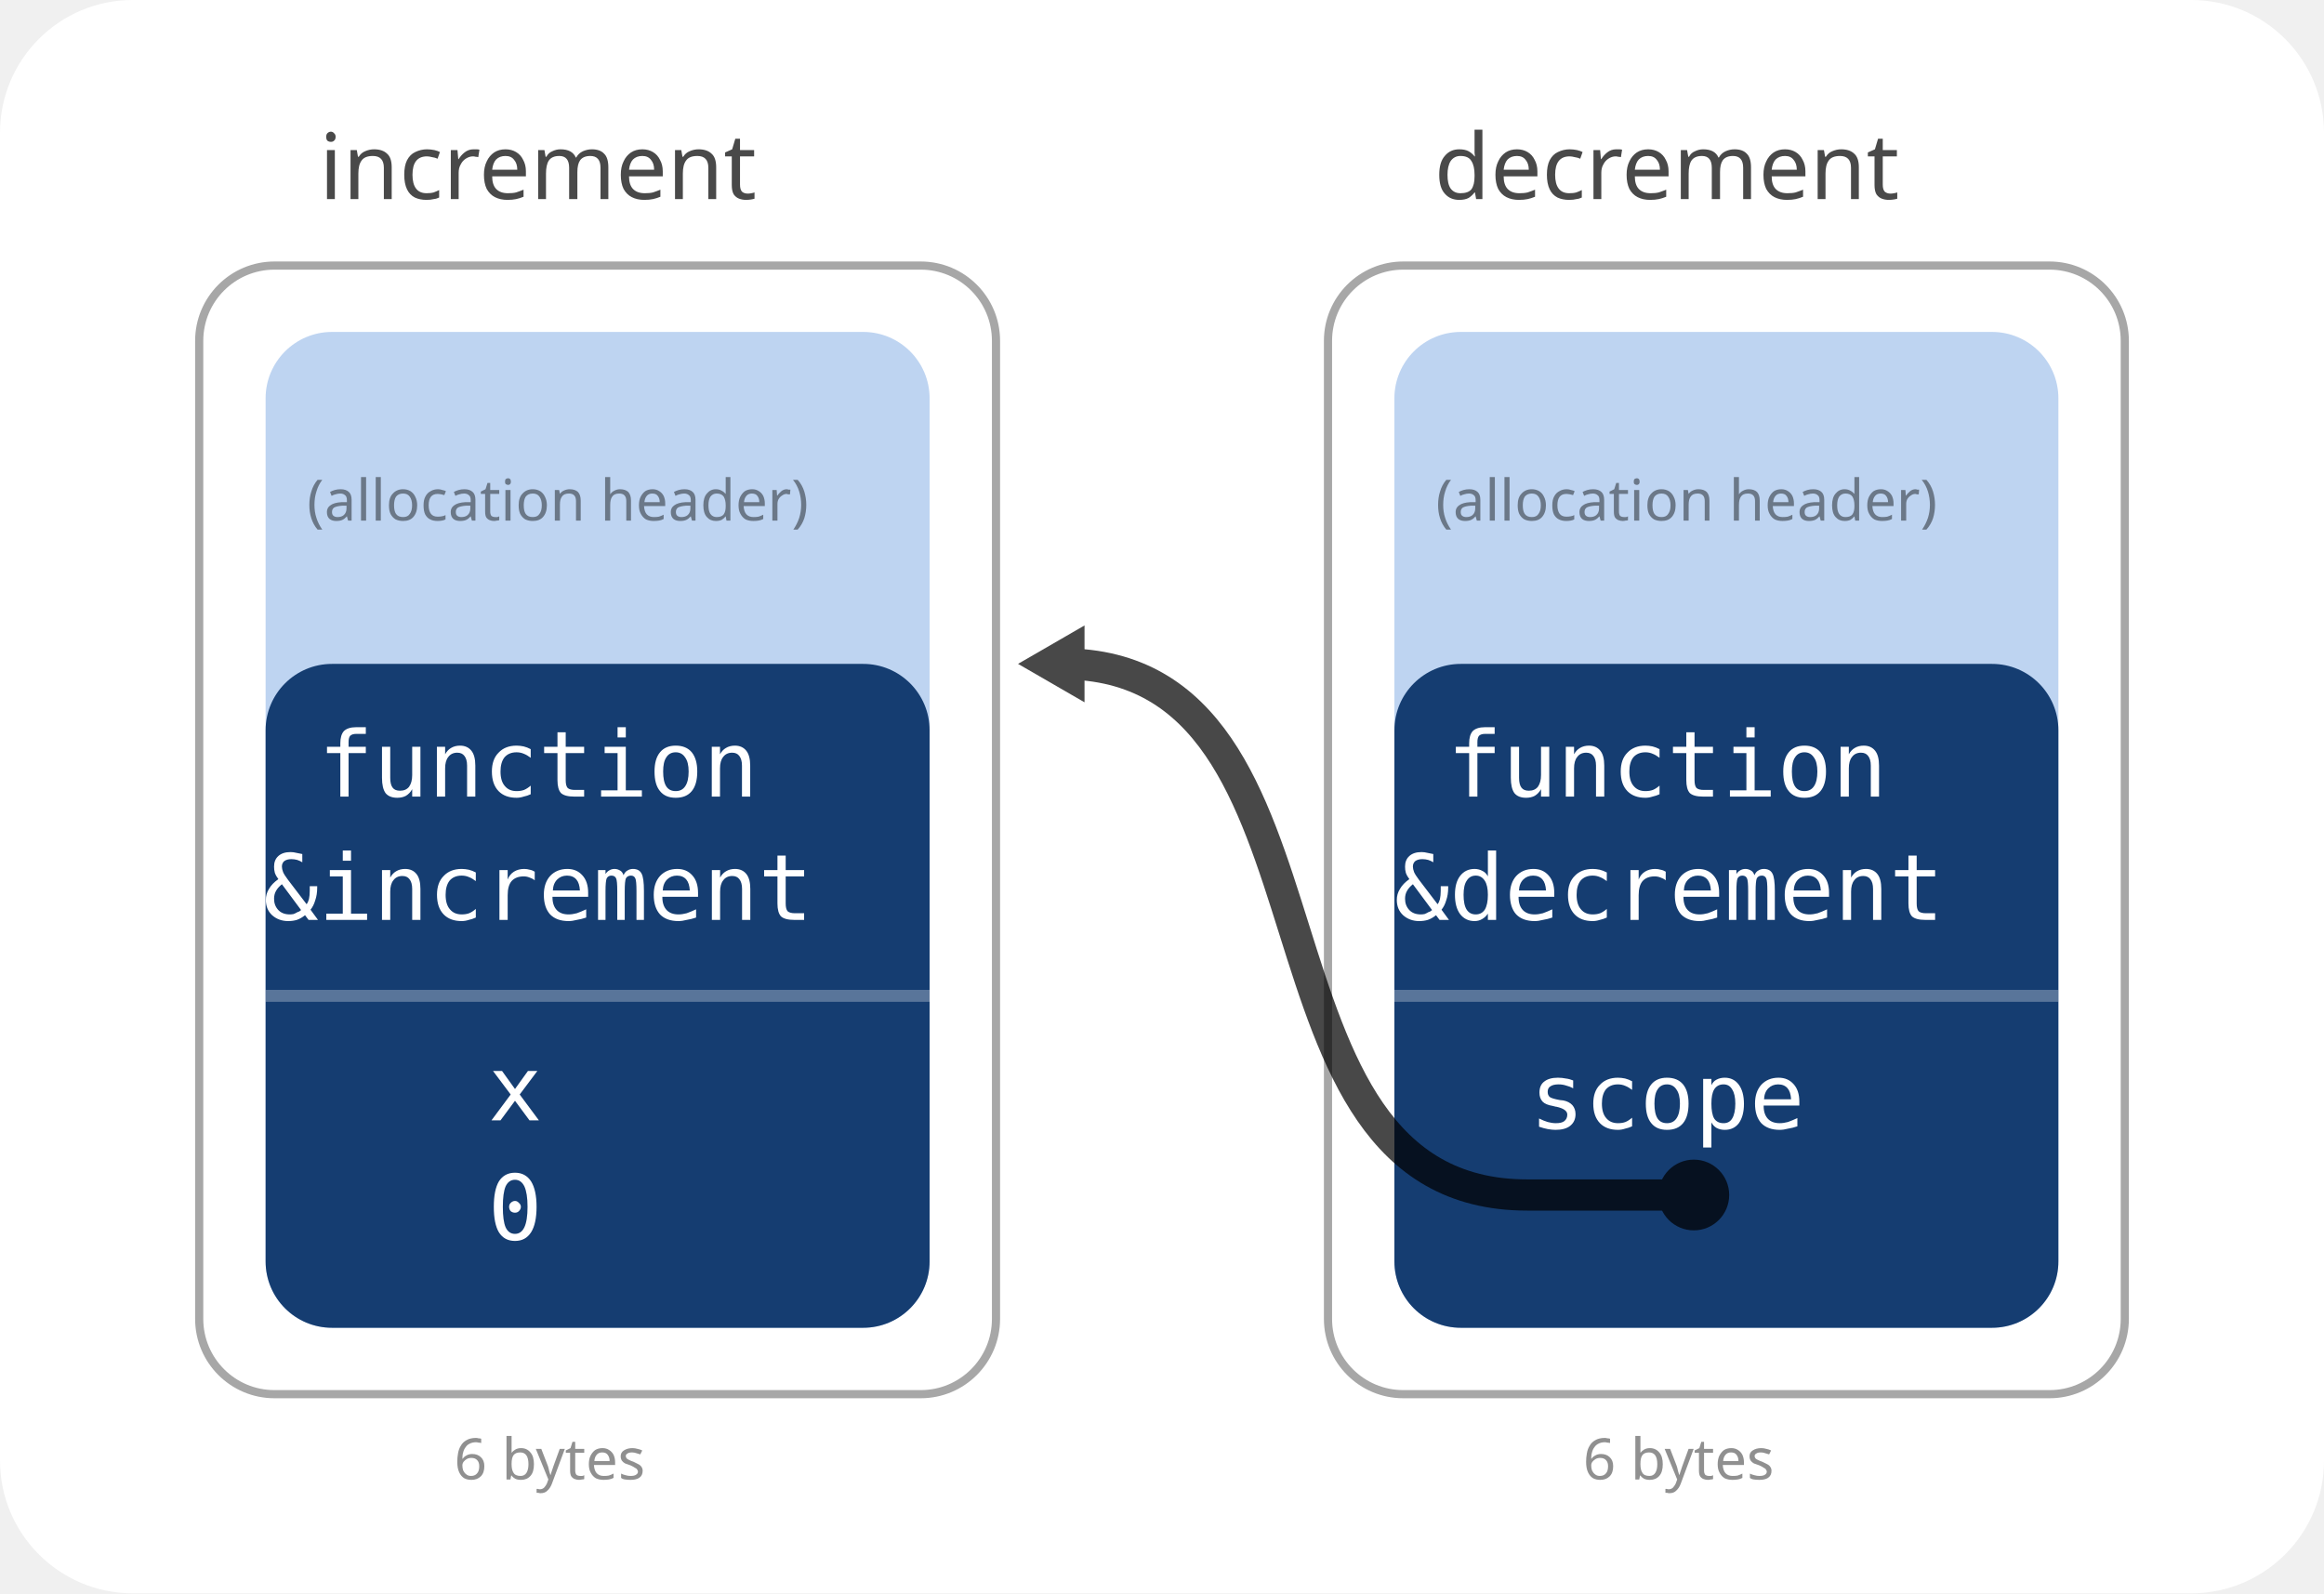
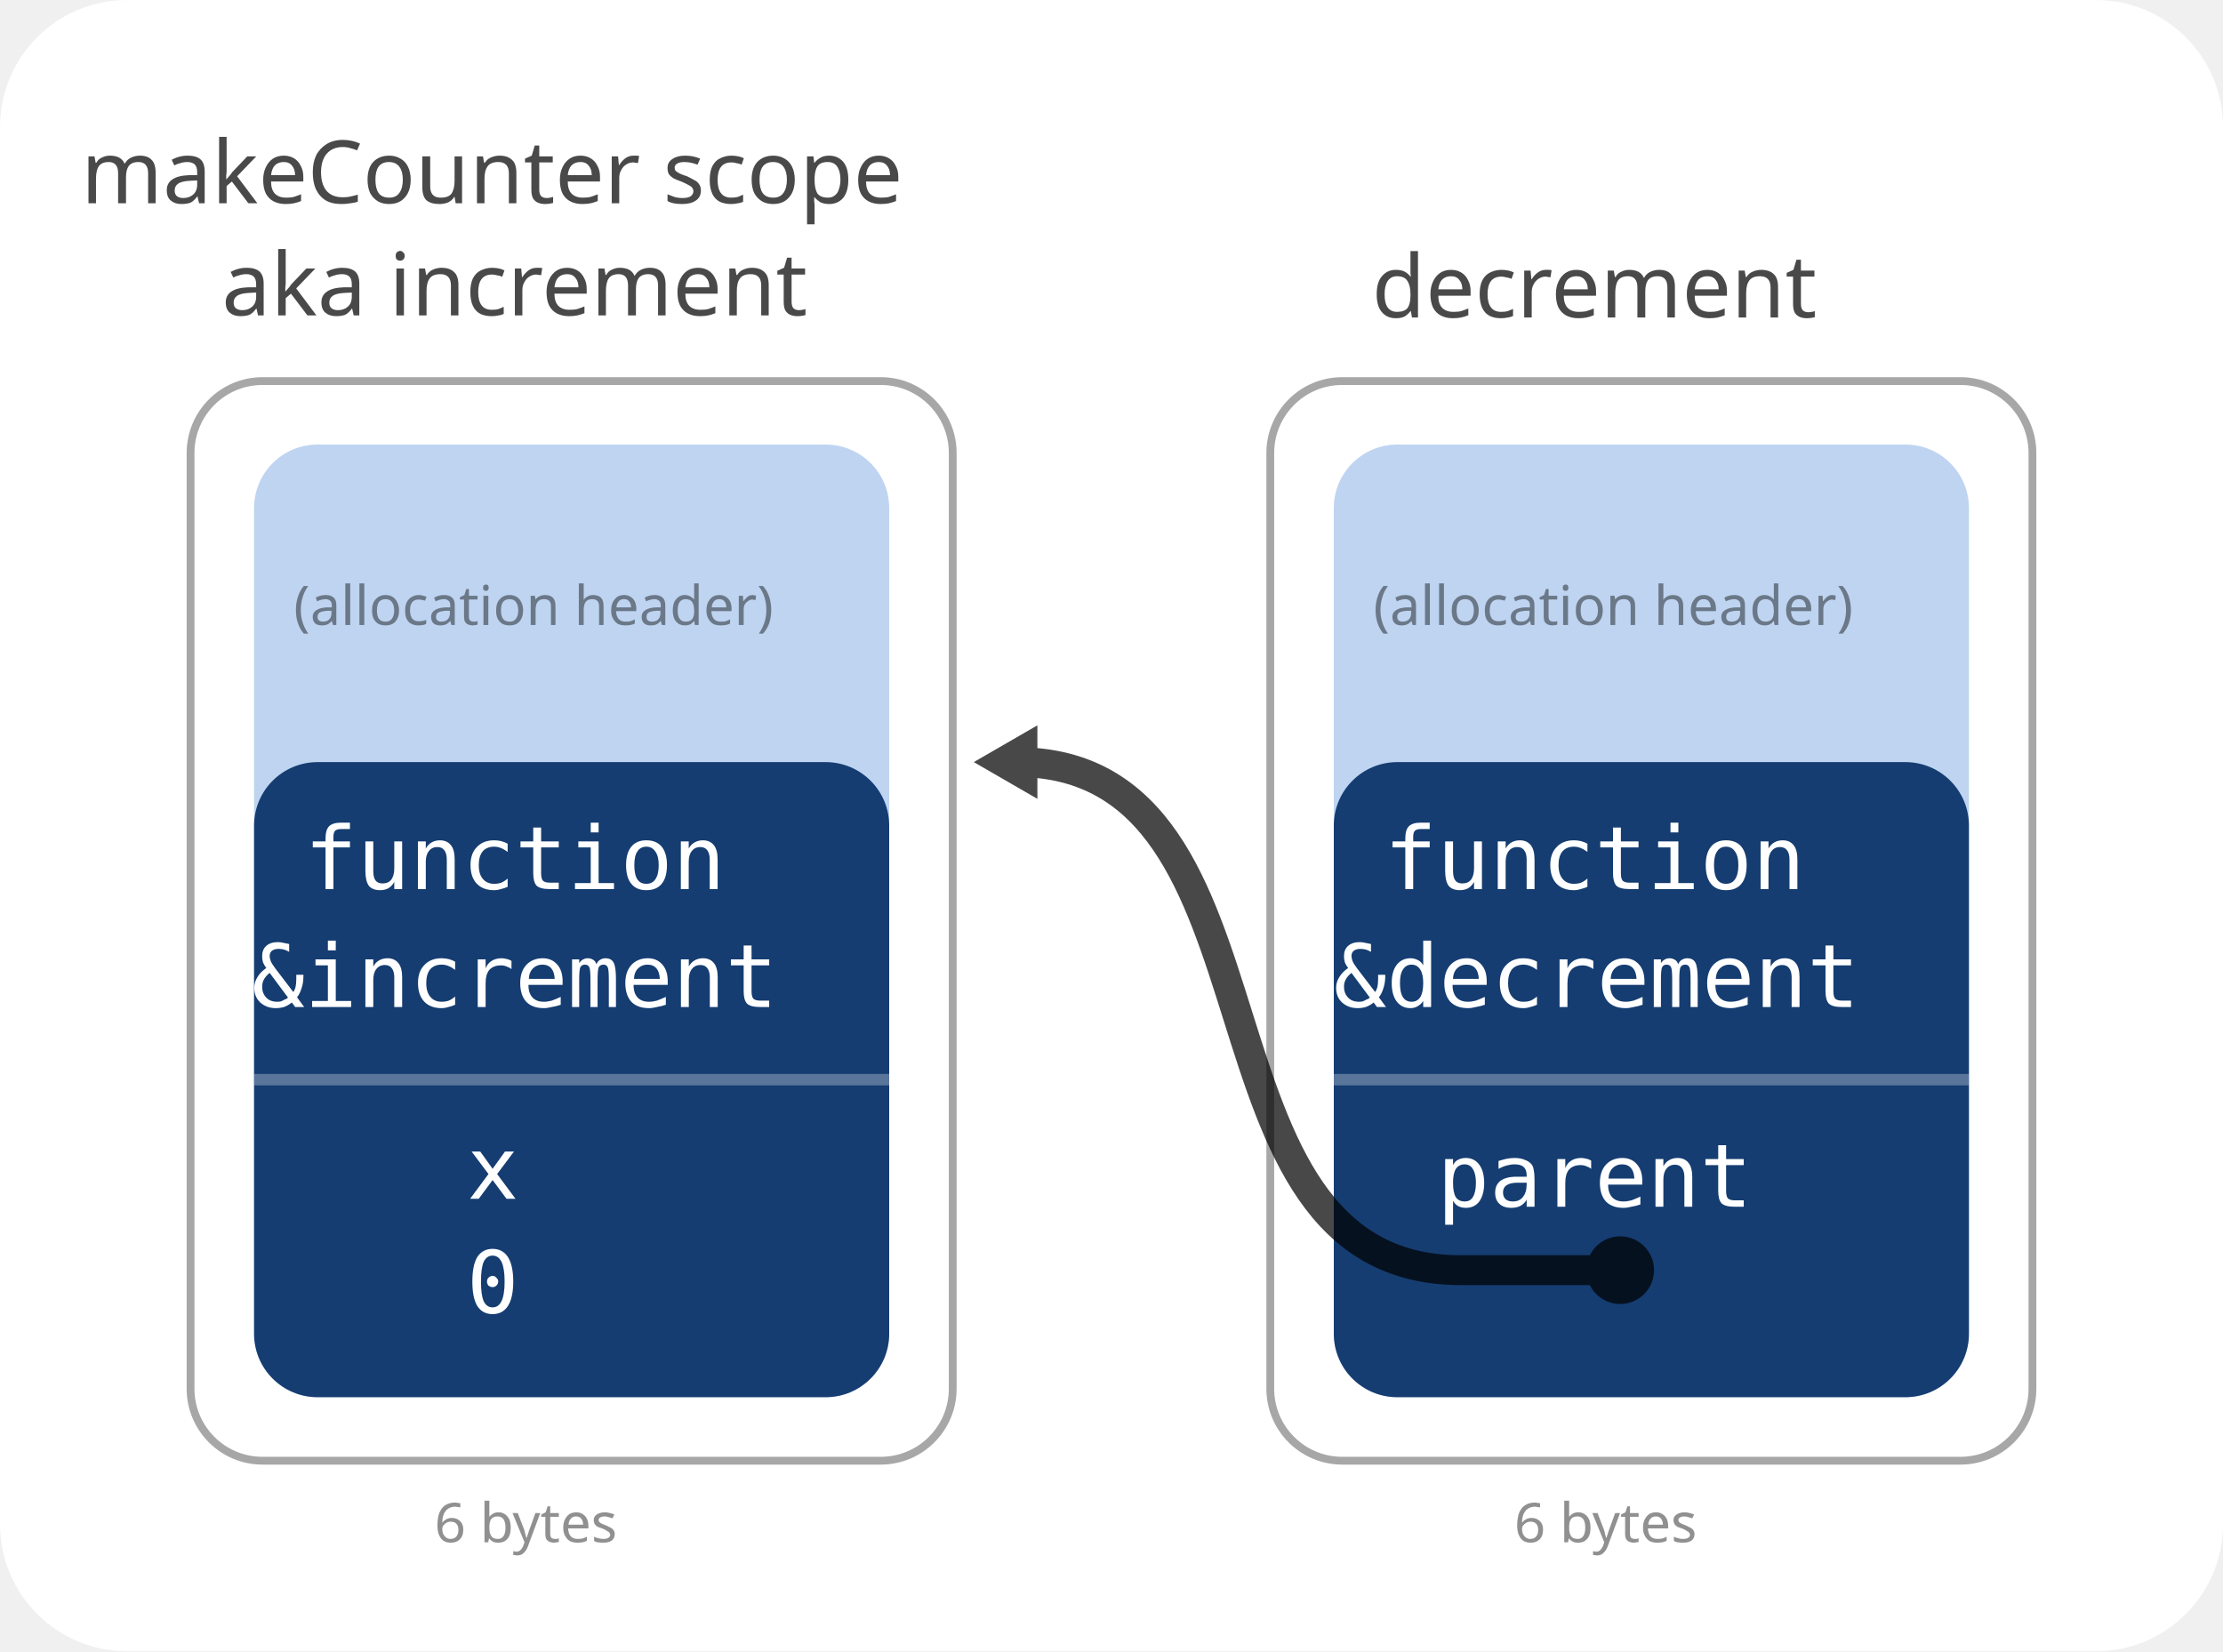
- <svg xmlns="http://www.w3.org/2000/svg" id="svg8" version="1.1" viewBox="0 0 92.604 63.5" height="240" width="350" xml:space="preserve">
+ <svg xmlns="http://www.w3.org/2000/svg" id="svg8" version="1.1" viewBox="0 0 92.604 68.792" height="260" width="350" xml:space="preserve">
  <defs id="defs2">
    <marker orient="auto" refY="0" refX="0" id="marker1111" style="overflow:visible">
      <path id="path1109" d="M 5.77,0 -2.88,5 V -5 Z" style="fill:#000000;fill-opacity:1;fill-rule:evenodd;stroke:#000000;stroke-width:1pt;stroke-opacity:1" transform="scale(0.2)" />
    </marker>
    <marker style="overflow:visible" id="marker1101" refX="0" refY="0" orient="auto">
      <path transform="scale(0.2)" style="fill:#000000;fill-opacity:1;fill-rule:evenodd;stroke:#000000;stroke-width:1pt;stroke-opacity:1" d="M 5.77,0 -2.88,5 V -5 Z" id="path1099" />
    </marker>
    <rect x="49.42" y="56.318" width="163.38" height="21.639" id="rect864" />
    <marker style="overflow:visible" id="marker3622" refX="0" refY="0" orient="auto">
      <path transform="matrix(0.2,0,0,0.2,1.48,0.2)" style="fill:#000000;fill-opacity:1;fill-rule:evenodd;stroke:#000000;stroke-width:1pt;stroke-opacity:1" d="m -2.5,-1 c 0,2.76 -2.24,5 -5,5 -2.76,0 -5,-2.24 -5,-5 0,-2.76 2.24,-5 5,-5 2.76,0 5,2.24 5,5 z" id="path3620" />
    </marker>
    <marker style="overflow:visible" id="marker3632" refX="0" refY="0" orient="auto" viewBox="0 0 2.13 2.462" markerWidth="2.13" markerHeight="2.462" preserveAspectRatio="xMidYMid">
      <path transform="scale(0.2)" style="fill:#000000;fill-opacity:1;fill-rule:evenodd;stroke:#000000;stroke-width:1pt;stroke-opacity:1" d="M 5.77,0 -2.88,5 V -5 Z" id="path3630" />
    </marker>
  </defs>
-   <g id="layer2" transform="translate(-48.3256,-49.0262)">
-     <rect style="fill:#ffffff;fill-opacity:1;stroke:none;stroke-width:0.865;stroke-linecap:round" id="rect831" width="92.604" height="63.5" x="48.326" y="49.026" ry="5.292" />
+   <g id="layer2" transform="translate(-48.3256,-43.73453)">
+     <rect style="fill:#ffffff;fill-opacity:1;stroke:none;stroke-width:0.865;stroke-linecap:round" id="rect831" width="92.604" height="68.792" x="48.326" y="43.735" ry="5.292" />
  </g>
-   <g id="layer1" transform="translate(-48.3256,-49.0262)">
-     <text xml:space="preserve" id="text862" style="font-style:normal;font-weight:normal;font-size:10.583px;line-height:1.25;font-family:sans-serif;white-space:pre;shape-inside:url(#rect864);fill:#000000;fill-opacity:1;stroke:none" />
+   <g id="layer1" transform="translate(-48.3256,-43.73453)">
+     <text xml:space="preserve" id="text862" style="font-style:normal;font-weight:normal;font-size:10.583px;line-height:1.25;font-family:sans-serif;white-space:pre;shape-inside:url(#rect864);display:inline;fill:#000000;fill-opacity:1;stroke:none" />
    <rect style="font-variation-settings:normal;vector-effect:none;fill:#2770d0;fill-opacity:0.299;stroke-width:0.279;stroke-linecap:butt;stroke-linejoin:miter;stroke-miterlimit:4;stroke-dasharray:none;stroke-dashoffset:0;stroke-opacity:1;stop-color:#000000" id="rect943" width="26.458" height="39.688" x="58.909" y="62.255" ry="2.646" />
    <rect style="font-variation-settings:normal;vector-effect:none;fill:#153d71;fill-opacity:1;stroke-width:0.279;stroke-linecap:butt;stroke-linejoin:miter;stroke-miterlimit:4;stroke-dasharray:none;stroke-dashoffset:0;stroke-opacity:1;stop-color:#000000" id="rect1969" width="26.458" height="26.458" x="58.909" y="75.485" ry="2.646" />
    <path style="fill:none;stroke:#ffffff;stroke-width:0.476;stroke-linecap:butt;stroke-linejoin:miter;stroke-miterlimit:4;stroke-dasharray:none;stroke-opacity:0.291" d="M 58.909,88.714 H 85.367" id="path1987" />
    <text xml:space="preserve" style="font-size:3.638px;line-height:1.25;font-family:sans-serif;fill:#ffffff;fill-opacity:1;stroke-width:0.171;stroke-miterlimit:4;stroke-dasharray:none" x="72.138" y="80.776" id="text2253">
      <tspan id="tspan2251" x="72.138" y="80.776" style="font-style:normal;font-variant:normal;font-weight:normal;font-stretch:normal;font-family:Consolas;-inkscape-font-specification:Consolas;text-align:center;text-anchor:middle;fill:#ffffff;fill-opacity:1;stroke-width:0.171;stroke-miterlimit:4;stroke-dasharray:none">function</tspan>
    </text>
    <text xml:space="preserve" style="font-size:3.638px;line-height:1.25;font-family:sans-serif;fill:#ffffff;fill-opacity:1;stroke-width:0.171;stroke-miterlimit:4;stroke-dasharray:none" x="72.138" y="85.69" id="text2253-7">
      <tspan id="tspan2251-6" x="72.138" y="85.69" style="font-style:normal;font-variant:normal;font-weight:normal;font-stretch:normal;font-family:Consolas;-inkscape-font-specification:Consolas;text-align:center;text-anchor:middle;fill:#ffffff;fill-opacity:1;stroke-width:0.171;stroke-miterlimit:4;stroke-dasharray:none">&amp;increment</tspan>
    </text>
    <g id="g594" transform="translate(-10.58334,10.58334)">
      <text xml:space="preserve" style="font-size:3.601px;line-height:1.25;font-family:sans-serif;text-align:center;text-anchor:middle;fill:#ffffff;fill-opacity:1;stroke-width:0.169;stroke-miterlimit:4;stroke-dasharray:none" x="82.714" y="83.092" id="text2449">
        <tspan id="tspan2447" x="82.714" y="83.092" style="font-style:normal;font-variant:normal;font-weight:normal;font-stretch:normal;font-family:Consolas;-inkscape-font-specification:Consolas;text-align:center;text-anchor:middle;fill:#ffffff;fill-opacity:1;stroke-width:0.169;stroke-miterlimit:4;stroke-dasharray:none">x</tspan>
      </text>
      <text xml:space="preserve" style="font-size:3.601px;line-height:1.25;font-family:sans-serif;text-align:center;text-anchor:middle;fill:#ffffff;fill-opacity:1;stroke-width:0.169;stroke-miterlimit:4;stroke-dasharray:none" x="82.714" y="87.854" id="text2449-6">
        <tspan id="tspan2447-1" x="82.714" y="87.854" style="font-style:normal;font-variant:normal;font-weight:normal;font-stretch:normal;font-family:Consolas;-inkscape-font-specification:Consolas;text-align:center;text-anchor:middle;fill:#ffffff;fill-opacity:1;stroke-width:0.169;stroke-miterlimit:4;stroke-dasharray:none">0</tspan>
      </text>
    </g>
-     <text xml:space="preserve" style="font-size:3.638px;line-height:1.25;font-family:sans-serif;fill:#000000;fill-opacity:0.713;stroke-width:0.171;stroke-miterlimit:4;stroke-dasharray:none" x="72.12" y="56.964" id="text2543">
-       <tspan id="tspan2541" x="72.12" y="56.964" style="font-style:normal;font-variant:normal;font-weight:normal;font-stretch:normal;font-family:'Gloria Hallelujah';-inkscape-font-specification:'Gloria Hallelujah';text-align:center;text-anchor:middle;fill:#000000;fill-opacity:0.713;stroke-width:0.171;stroke-miterlimit:4;stroke-dasharray:none">increment</tspan>
+     <text xml:space="preserve" style="font-size:3.638px;line-height:1.25;font-family:sans-serif;fill:#000000;fill-opacity:0.713;stroke-width:0.171;stroke-miterlimit:4;stroke-dasharray:none" x="72.12" y="52.201" id="text2543">
+       <tspan id="tspan2541" x="72.12" y="52.201" style="font-style:normal;font-variant:normal;font-weight:normal;font-stretch:normal;font-family:'Gloria Hallelujah';-inkscape-font-specification:'Gloria Hallelujah';text-align:center;text-anchor:middle;fill:#000000;fill-opacity:0.713;stroke-width:0.171;stroke-miterlimit:4;stroke-dasharray:none">makeCounter scope</tspan>
+       <tspan x="72.12" y="56.872" style="font-style:normal;font-variant:normal;font-weight:normal;font-stretch:normal;font-family:'Gloria Hallelujah';-inkscape-font-specification:'Gloria Hallelujah';text-align:center;text-anchor:middle;fill:#000000;fill-opacity:0.713;stroke-width:0.171;stroke-miterlimit:4;stroke-dasharray:none" id="tspan1945">aka increment</tspan>
    </text>
    <text xml:space="preserve" style="font-size:2.281px;line-height:1.25;font-family:sans-serif;fill:#000000;fill-opacity:0.437;stroke-width:0.107;stroke-miterlimit:4;stroke-dasharray:none" x="60.557" y="69.775" id="text973">
      <tspan id="tspan971" x="60.557" y="69.775" style="font-style:normal;font-variant:normal;font-weight:normal;font-stretch:normal;font-family:'Gloria Hallelujah';-inkscape-font-specification:'Gloria Hallelujah';fill:#000000;fill-opacity:0.437;stroke-width:0.107;stroke-miterlimit:4;stroke-dasharray:none">(allocation header)</tspan>
    </text>
    <text xml:space="preserve" style="font-size:2.281px;line-height:1.25;font-family:sans-serif;fill:#000000;fill-opacity:0.437;stroke-width:0.107;stroke-miterlimit:4;stroke-dasharray:none" x="66.422" y="107.988" id="text1235">
      <tspan id="tspan1233" x="66.422" y="107.988" style="font-style:normal;font-variant:normal;font-weight:normal;font-stretch:normal;font-family:'Gloria Hallelujah';-inkscape-font-specification:'Gloria Hallelujah';fill:#000000;fill-opacity:0.437;stroke-width:0.107;stroke-miterlimit:4;stroke-dasharray:none">6 bytes</tspan>
    </text>
    <rect style="font-variation-settings:normal;vector-effect:none;fill:none;fill-opacity:0.299;stroke:#000000;stroke-width:0.325;stroke-linecap:butt;stroke-linejoin:miter;stroke-miterlimit:4;stroke-dasharray:none;stroke-dashoffset:0;stroke-opacity:0.346;stop-color:#000000" id="rect1421" width="31.75" height="44.979" x="56.263" y="59.61" ry="2.999" />
    <rect style="font-variation-settings:normal;vector-effect:none;fill:#2770d0;fill-opacity:0.299;stroke-width:0.279;stroke-linecap:butt;stroke-linejoin:miter;stroke-miterlimit:4;stroke-dasharray:none;stroke-dashoffset:0;stroke-opacity:1;stop-color:#000000" id="rect943-7" width="26.458" height="39.688" x="103.888" y="62.255" ry="2.646" />
    <rect style="font-variation-settings:normal;vector-effect:none;fill:#153d71;fill-opacity:1;stroke-width:0.279;stroke-linecap:butt;stroke-linejoin:miter;stroke-miterlimit:4;stroke-dasharray:none;stroke-dashoffset:0;stroke-opacity:1;stop-color:#000000" id="rect1969-9" width="26.458" height="26.458" x="103.888" y="75.485" ry="2.646" />
    <path style="fill:none;stroke:#ffffff;stroke-width:0.476;stroke-linecap:butt;stroke-linejoin:miter;stroke-miterlimit:4;stroke-dasharray:none;stroke-opacity:0.291" d="m 103.888,88.714 h 26.458" id="path1987-7" />
    <text xml:space="preserve" style="font-size:3.638px;line-height:1.25;font-family:sans-serif;fill:#ffffff;fill-opacity:1;stroke-width:0.171;stroke-miterlimit:4;stroke-dasharray:none" x="117.117" y="80.776" id="text2253-3">
      <tspan id="tspan2251-3" x="117.117" y="80.776" style="font-style:normal;font-variant:normal;font-weight:normal;font-stretch:normal;font-family:Consolas;-inkscape-font-specification:Consolas;text-align:center;text-anchor:middle;fill:#ffffff;fill-opacity:1;stroke-width:0.171;stroke-miterlimit:4;stroke-dasharray:none">function</tspan>
    </text>
    <text xml:space="preserve" style="font-size:3.638px;line-height:1.25;font-family:sans-serif;fill:#ffffff;fill-opacity:1;stroke-width:0.171;stroke-miterlimit:4;stroke-dasharray:none" x="117.117" y="94.005" id="text2253-3-7">
-       <tspan id="tspan2251-3-1" x="117.117" y="94.005" style="font-style:normal;font-variant:normal;font-weight:normal;font-stretch:normal;font-family:Consolas;-inkscape-font-specification:Consolas;text-align:center;text-anchor:middle;fill:#ffffff;fill-opacity:1;stroke-width:0.171;stroke-miterlimit:4;stroke-dasharray:none">scope</tspan>
+       <tspan id="tspan2251-3-1" x="117.117" y="94.005" style="font-style:normal;font-variant:normal;font-weight:normal;font-stretch:normal;font-family:Consolas;-inkscape-font-specification:Consolas;text-align:center;text-anchor:middle;fill:#ffffff;fill-opacity:1;stroke-width:0.171;stroke-miterlimit:4;stroke-dasharray:none">parent</tspan>
    </text>
    <text xml:space="preserve" style="font-size:3.638px;line-height:1.25;font-family:sans-serif;fill:#000000;fill-opacity:0.713;stroke-width:0.171;stroke-miterlimit:4;stroke-dasharray:none" x="117.1" y="56.964" id="text2543-7">
      <tspan id="tspan2541-2" x="117.1" y="56.964" style="font-style:normal;font-variant:normal;font-weight:normal;font-stretch:normal;font-family:'Gloria Hallelujah';-inkscape-font-specification:'Gloria Hallelujah';text-align:center;text-anchor:middle;fill:#000000;fill-opacity:0.713;stroke-width:0.171;stroke-miterlimit:4;stroke-dasharray:none">decrement</tspan>
    </text>
    <text xml:space="preserve" style="font-size:2.281px;line-height:1.25;font-family:sans-serif;fill:#000000;fill-opacity:0.437;stroke-width:0.107;stroke-miterlimit:4;stroke-dasharray:none" x="105.536" y="69.775" id="text973-2">
      <tspan id="tspan971-9" x="105.536" y="69.775" style="font-style:normal;font-variant:normal;font-weight:normal;font-stretch:normal;font-family:'Gloria Hallelujah';-inkscape-font-specification:'Gloria Hallelujah';fill:#000000;fill-opacity:0.437;stroke-width:0.107;stroke-miterlimit:4;stroke-dasharray:none">(allocation header)</tspan>
    </text>
    <text xml:space="preserve" style="font-size:2.281px;line-height:1.25;font-family:sans-serif;fill:#000000;fill-opacity:0.437;stroke-width:0.107;stroke-miterlimit:4;stroke-dasharray:none" x="111.401" y="107.988" id="text1235-6">
      <tspan id="tspan1233-2" x="111.401" y="107.988" style="font-style:normal;font-variant:normal;font-weight:normal;font-stretch:normal;font-family:'Gloria Hallelujah';-inkscape-font-specification:'Gloria Hallelujah';fill:#000000;fill-opacity:0.437;stroke-width:0.107;stroke-miterlimit:4;stroke-dasharray:none">6 bytes</tspan>
    </text>
    <rect style="font-variation-settings:normal;vector-effect:none;fill:none;fill-opacity:0.299;stroke:#000000;stroke-width:0.325;stroke-linecap:butt;stroke-linejoin:miter;stroke-miterlimit:4;stroke-dasharray:none;stroke-dashoffset:0;stroke-opacity:0.346;stop-color:#000000" id="rect1421-1" width="31.75" height="44.979" x="101.242" y="59.61" ry="2.999" />
    <path style="opacity:0.716;fill:none;stroke:#000000;stroke-width:1.244;stroke-linecap:butt;stroke-linejoin:miter;stroke-miterlimit:4;stroke-dasharray:none;stroke-opacity:1;marker-start:url(#marker3622);marker-end:url(#marker3632)" d="m 115.794,96.651 h -6.615 c -11.906,0 -6.681,-21.167 -18.521,-21.167" id="path1734" />
    <text xml:space="preserve" style="font-size:3.638px;line-height:1.25;font-family:sans-serif;fill:#ffffff;fill-opacity:1;stroke-width:0.171;stroke-miterlimit:4;stroke-dasharray:none" x="117.206" y="85.69" id="text2253-7-0">
      <tspan id="tspan2251-6-1" x="117.206" y="85.69" style="font-style:normal;font-variant:normal;font-weight:normal;font-stretch:normal;font-family:Consolas;-inkscape-font-specification:Consolas;text-align:center;text-anchor:middle;fill:#ffffff;fill-opacity:1;stroke-width:0.171;stroke-miterlimit:4;stroke-dasharray:none">&amp;decrement</tspan>
    </text>
  </g>
</svg>
